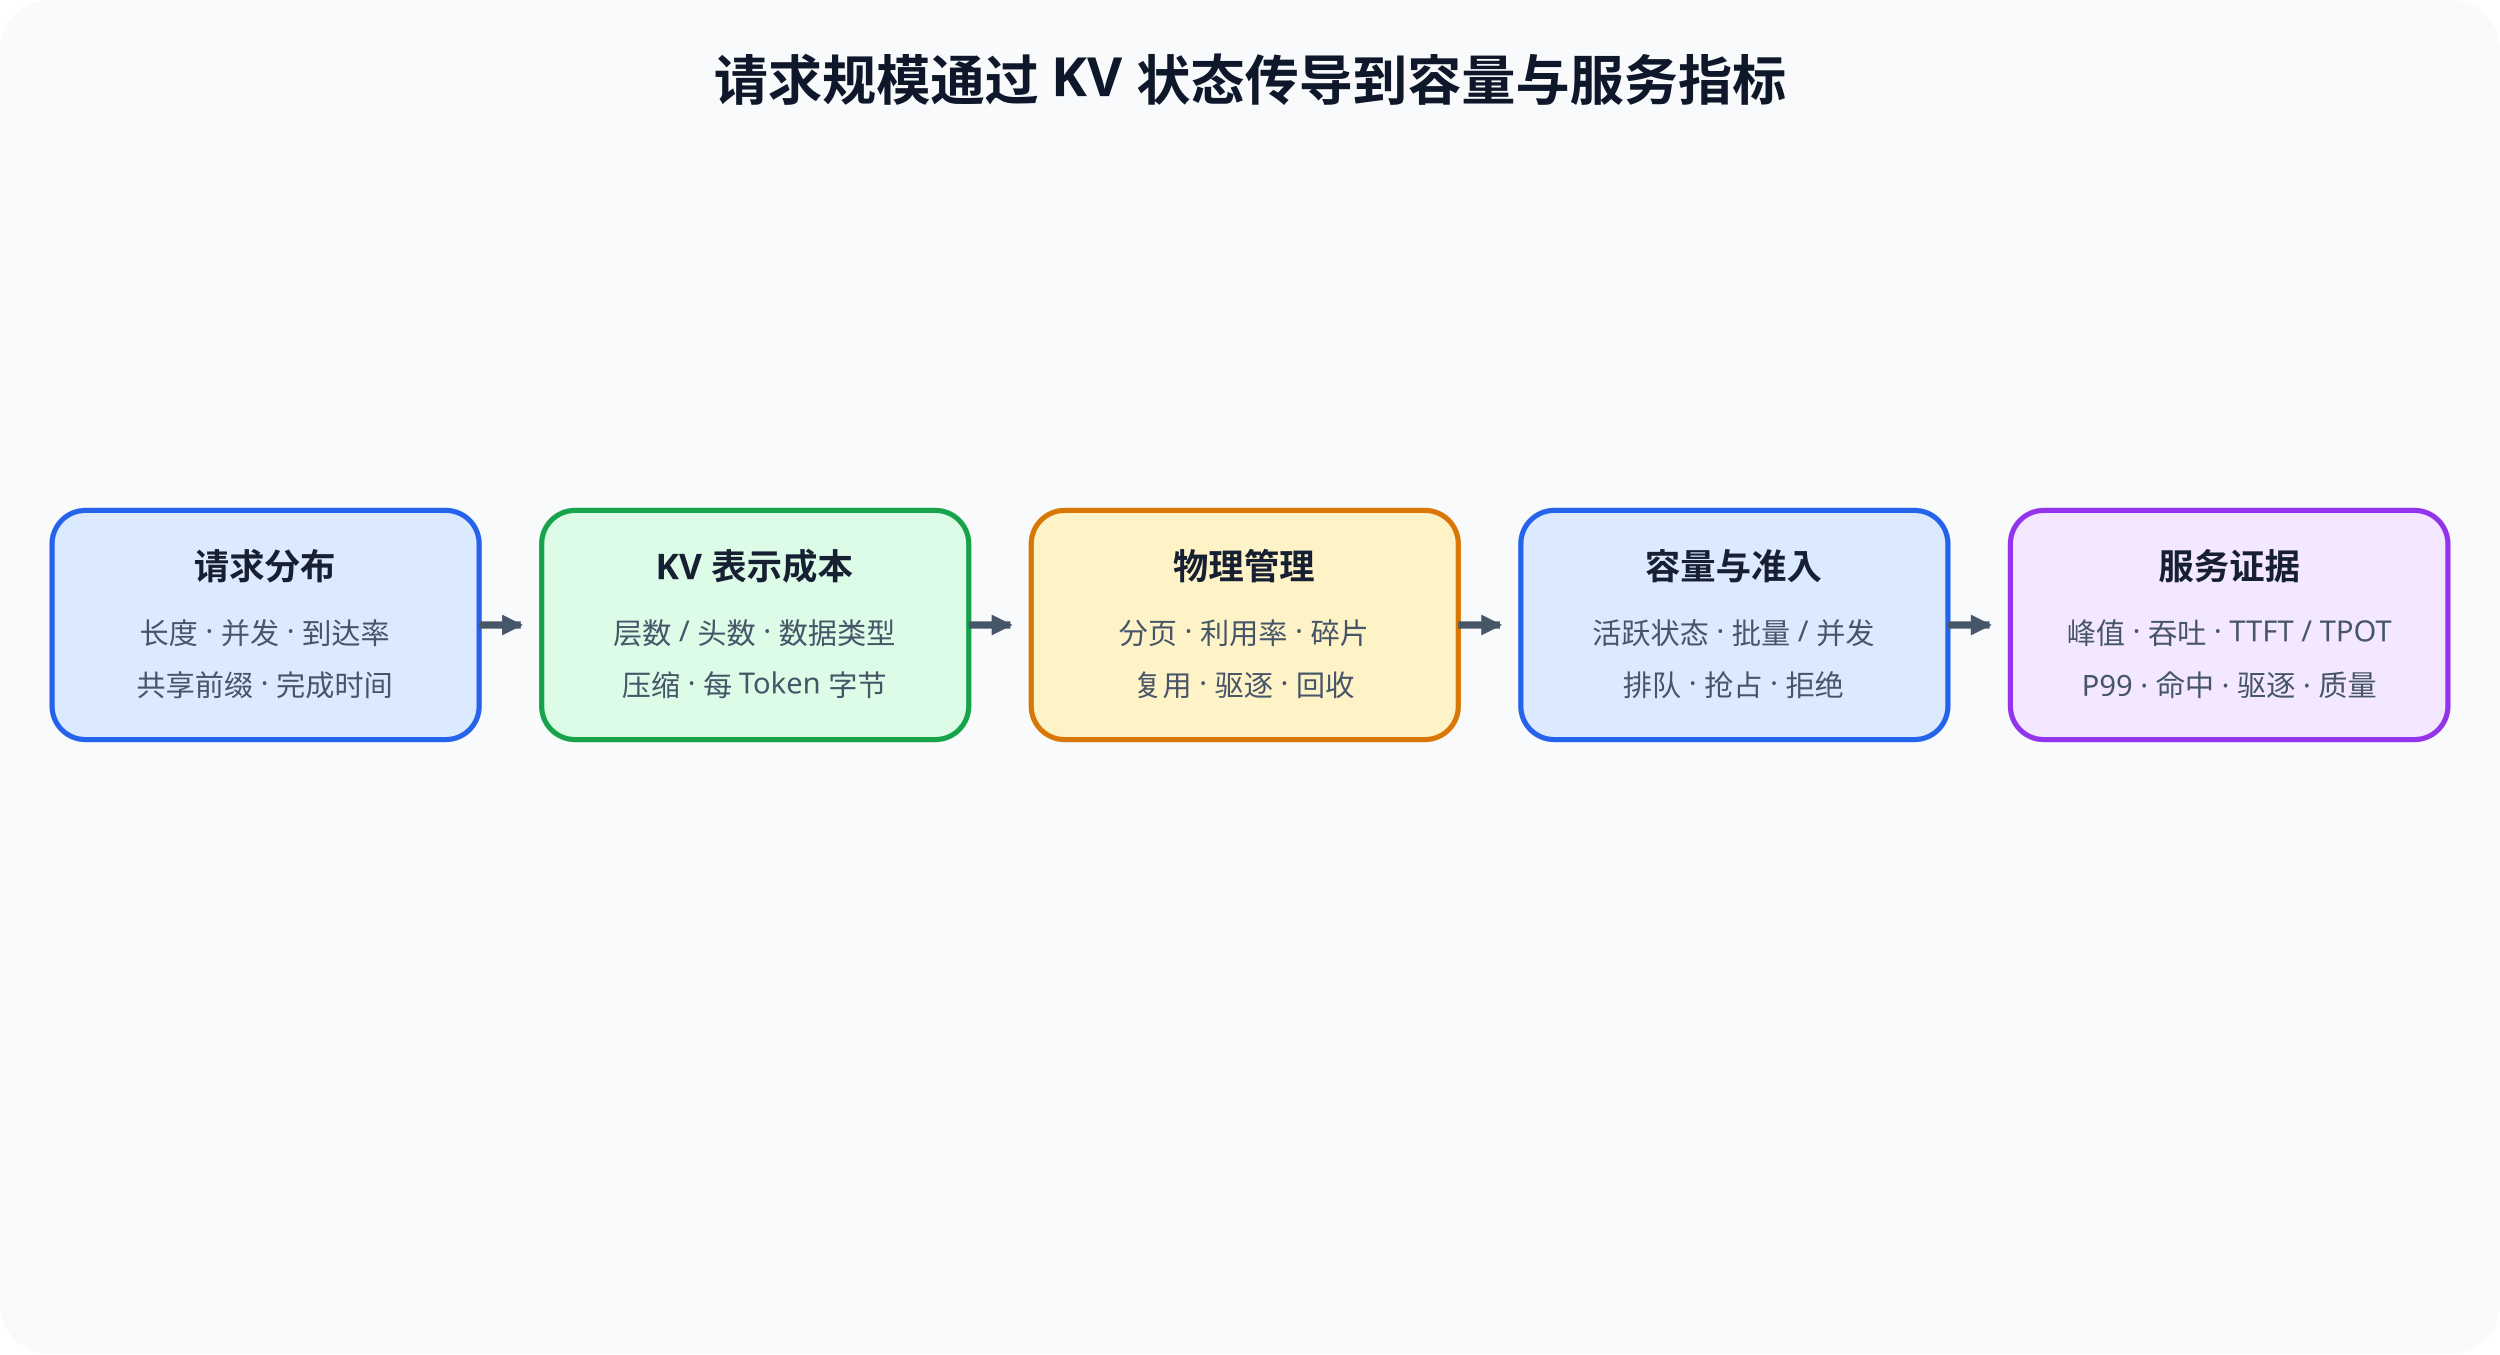
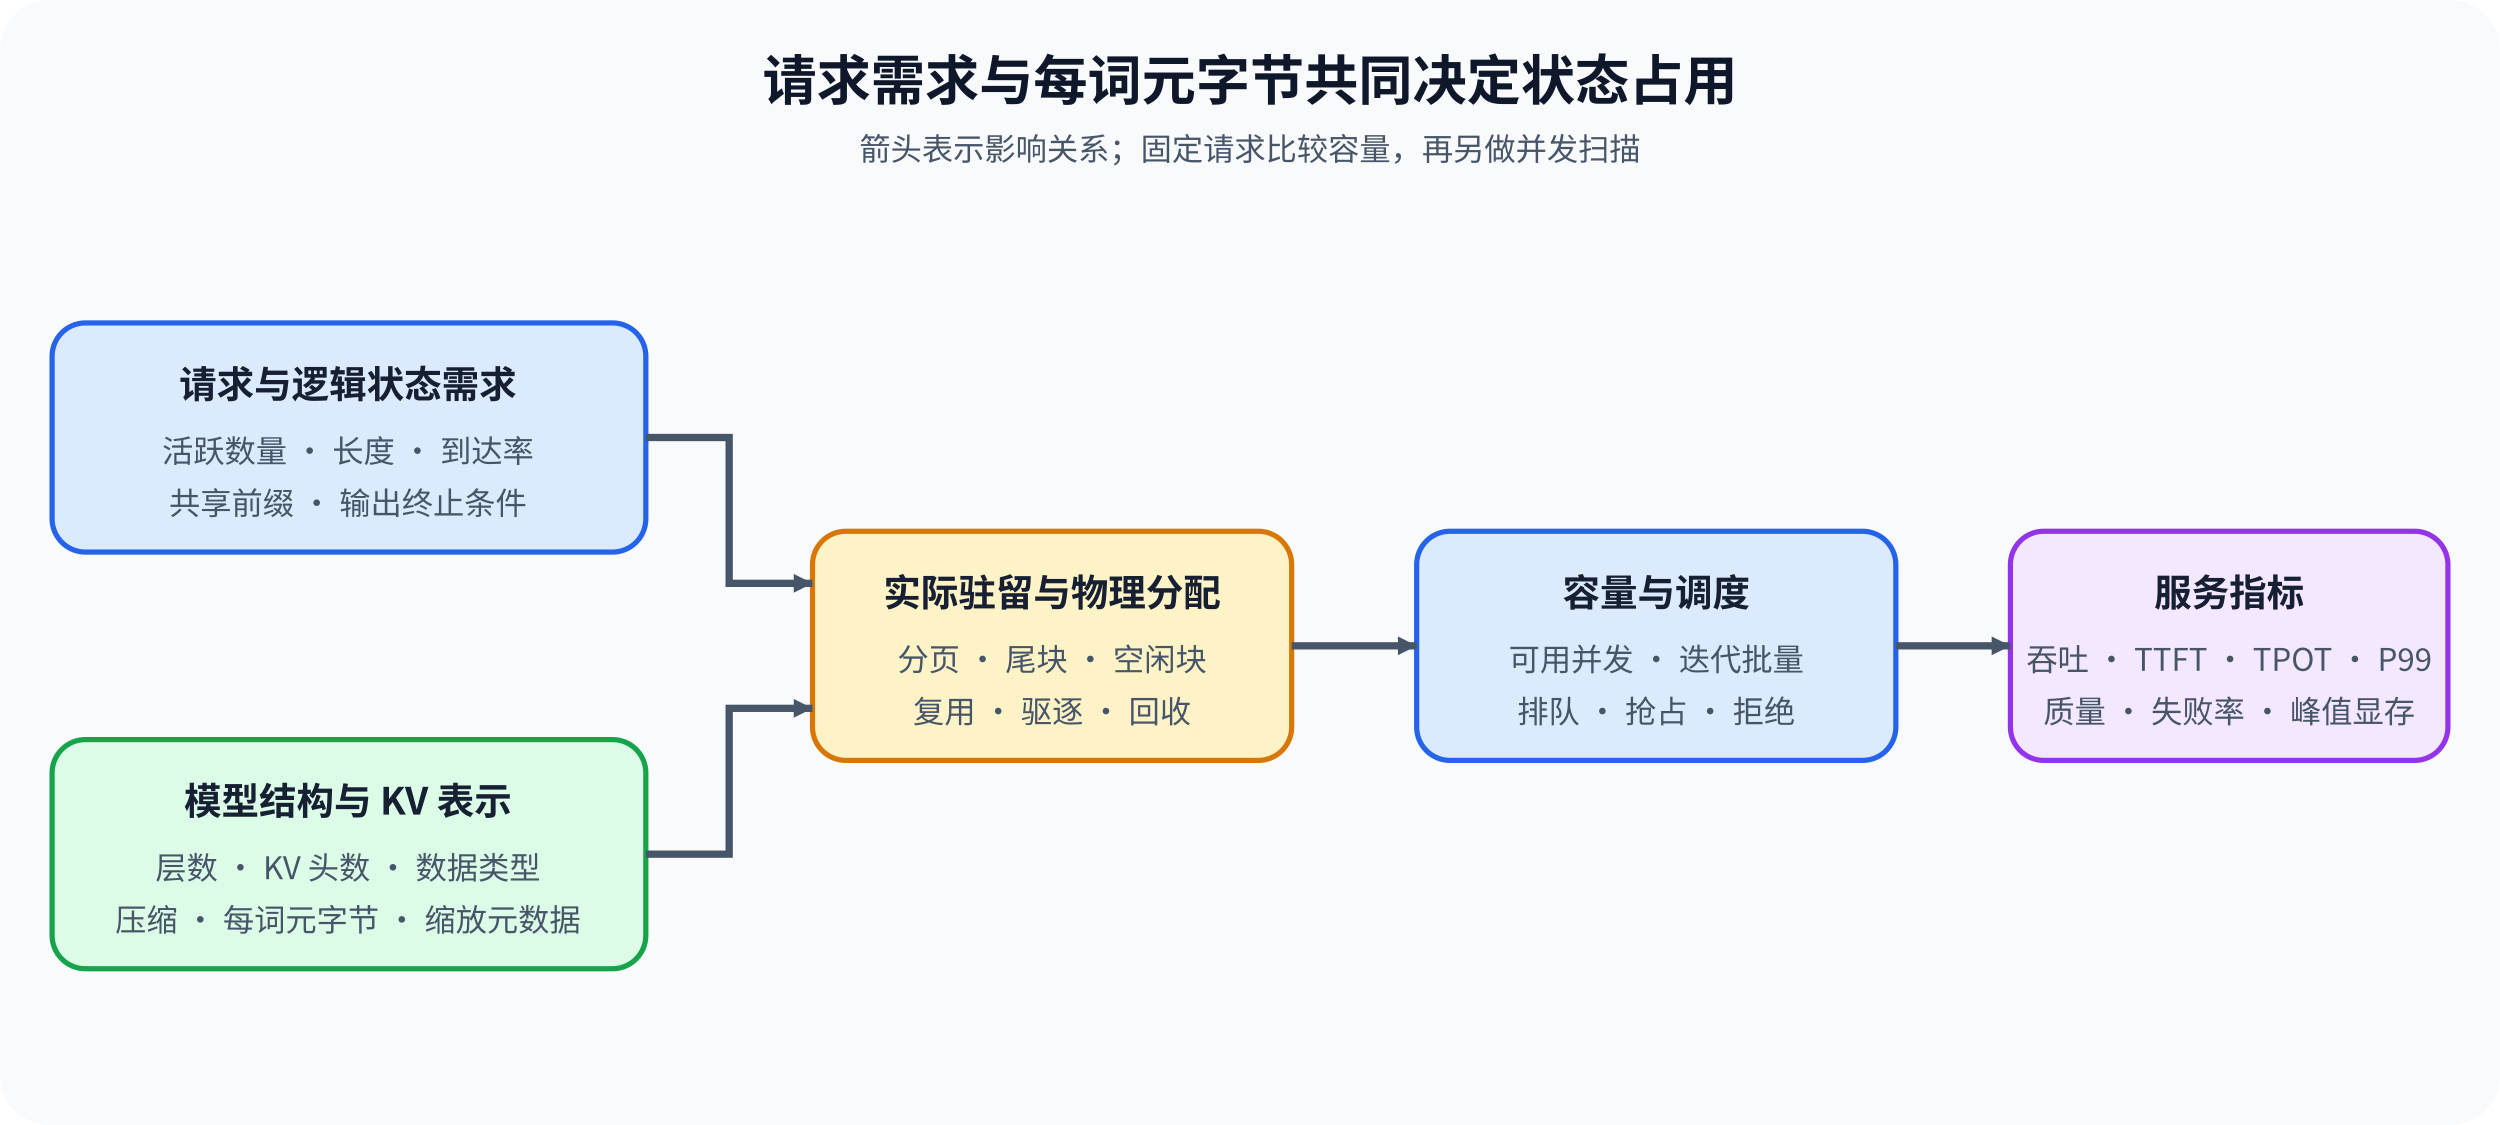
- <svg xmlns="http://www.w3.org/2000/svg" width="1200" height="650" viewBox="0 0 1200 650" role="img" aria-labelledby="title desc">
+ <svg xmlns="http://www.w3.org/2000/svg" width="1200" height="540" viewBox="0 0 1200 540" role="img" aria-labelledby="title desc">
  <defs>
-     <marker id="arrow" markerWidth="10" markerHeight="10" refX="9" refY="5" orient="auto" markerUnits="userSpaceOnUse">
-       <path d="M0 0L10 5L0 10Z" fill="#475569" />
+     <marker id="arrow" markerWidth="9" markerHeight="9" refX="9" refY="4.5" orient="auto" markerUnits="userSpaceOnUse">
+       <path d="M0 0L9 4.5L0 9Z" fill="#475569" />
    </marker>
-     <style>.bg{fill:#f8fafc}.box{stroke-width:2.5}.blue{fill:#dbeafe;stroke:#2563eb}.green{fill:#dcfce7;stroke:#16a34a}.amber{fill:#fef3c7;stroke:#d97706}.violet{fill:#f3e8ff;stroke:#9333ea}.line{fill:none;stroke:#475569;stroke-width:3.5;marker-end:url(#arrow)}.title{font:700 26px sans-serif;fill:#0f172a}.head{font:700 17px sans-serif;fill:#172033}.body{font:14px sans-serif;fill:#475569}</style>
+     <style>
+       .bg{fill:#f8fafc}.box{stroke-width:2.5}.blue{fill:#dbeafe;stroke:#2563eb}.green{fill:#dcfce7;stroke:#16a34a}.amber{fill:#fef3c7;stroke:#d97706}.violet{fill:#f3e8ff;stroke:#9333ea}.line{fill:none;stroke:#475569;stroke-width:3.5}.title{font-family:"Noto Sans CJK SC",sans-serif;font-size:26px;font-weight:700;fill:#0f172a}.head{font-family:"Noto Sans CJK SC",sans-serif;font-size:18px;font-weight:700;fill:#172033}.body{font-family:"Noto Sans CJK SC",sans-serif;font-size:15px;fill:#475569}
+     </style>
  </defs>
-   <rect class="bg" width="1200" height="650" rx="24" />
-   <text x="600" y="48" text-anchor="middle" class="title">请求规模通过 KV 状态传导到容量与服务指标</text>
-   <rect class="box blue" x="25" y="245" width="205" height="110" rx="16" />
-   <text x="127" y="278" text-anchor="middle" class="head">请求分布</text>
-   <text x="127" y="309" text-anchor="middle" class="body">长度 · 并发 · 到达率</text>
-   <text x="127" y="334" text-anchor="middle" class="body">共享前缀 · 完成时间</text>
-   <rect class="box green" x="260" y="245" width="205" height="110" rx="16" />
-   <text x="362" y="278" text-anchor="middle" class="head">KV 表示成本</text>
-   <text x="362" y="309" text-anchor="middle" class="body">层数 / 头数 · 数据类型</text>
-   <text x="362" y="334" text-anchor="middle" class="body">压缩 · 每 Token 字节</text>
-   <rect class="box amber" x="495" y="245" width="205" height="110" rx="16" />
-   <text x="597" y="278" text-anchor="middle" class="head">物理管理</text>
-   <text x="597" y="309" text-anchor="middle" class="body">分页 · 利用率 · 碎片</text>
-   <text x="597" y="334" text-anchor="middle" class="body">复用 · 驱逐 · 回收</text>
-   <rect class="box blue" x="730" y="245" width="205" height="110" rx="16" />
-   <text x="832" y="278" text-anchor="middle" class="head">容量与准入</text>
-   <text x="832" y="309" text-anchor="middle" class="body">活跃状态 · 批量 / 并发</text>
-   <text x="832" y="334" text-anchor="middle" class="body">排队 · 抢占 · 拒绝</text>
-   <rect class="box violet" x="965" y="245" width="210" height="110" rx="16" />
-   <text x="1070" y="278" text-anchor="middle" class="head">服务证据</text>
-   <text x="1070" y="309" text-anchor="middle" class="body">峰值 · 吞吐 · TTFT / TPOT</text>
-   <text x="1070" y="334" text-anchor="middle" class="body">P99 · 命中 · 驱逐 · 质量</text>
-   <path class="line" d="M230 300H250" />
-   <path class="line" d="M465 300H485" />
-   <path class="line" d="M700 300H720" />
-   <path class="line" d="M935 300H955" />
+   <rect class="bg" width="1200" height="540" rx="24" />
+   <text x="600" y="48" text-anchor="middle" class="title">请求需求与每词元字节共同决定状态占用</text>
+   <text x="600" y="77" text-anchor="middle" class="body">箭头表示影响关系；固定请求比较容量，再另做并发扫描</text>
+   <rect id="requests" class="box blue" x="25" y="155" width="285" height="110" rx="16" />
+   <text x="167" y="191" text-anchor="middle" class="head">请求与逻辑状态需求</text>
+   <text x="167" y="222" text-anchor="middle" class="body">活跃数量 · 长度 · 到达率</text>
+   <text x="167" y="247" text-anchor="middle" class="body">共享前缀 · 输出终止条件</text>
+   <rect id="representation" class="box green" x="25" y="355" width="285" height="110" rx="16" />
+   <text x="167" y="391" text-anchor="middle" class="head">模型结构与 KV 表示</text>
+   <text x="167" y="422" text-anchor="middle" class="body">层数 · KV 头数 · 数据类型</text>
+   <text x="167" y="447" text-anchor="middle" class="body">压缩 · 每词元字节 · 缩放元数据</text>
+   <rect id="allocation" class="box amber" x="390" y="255" width="230" height="110" rx="16" />
+   <text x="505" y="291" text-anchor="middle" class="head">实际驻留与物理分配</text>
+   <text x="505" y="322" text-anchor="middle" class="body">分页 · 尾块 · 空闲块</text>
+   <text x="505" y="347" text-anchor="middle" class="body">复用 · 驱逐 · 回收</text>
+   <rect id="capacity" class="box blue" x="680" y="255" width="230" height="110" rx="16" />
+   <text x="795" y="291" text-anchor="middle" class="head">容量与调度</text>
+   <text x="795" y="322" text-anchor="middle" class="body">可用并发 · 迭代批量</text>
+   <text x="795" y="347" text-anchor="middle" class="body">排队 · 抢占 · 拒绝</text>
+   <rect id="metrics" class="box violet" x="965" y="255" width="210" height="110" rx="16" />
+   <text x="1070" y="291" text-anchor="middle" class="head">服务指标</text>
+   <text x="1070" y="322" text-anchor="middle" class="body">吞吐 · TTFT · TPOT · P99</text>
+   <text x="1070" y="347" text-anchor="middle" class="body">质量 · 失败率 · 峰值显存</text>
+   <path class="line" d="M310 210H350V280H390" data-source="requests" data-target="allocation" marker-end="url(#arrow)" />
+   <path class="line" d="M310 410H350V340H390" data-source="representation" data-target="allocation" marker-end="url(#arrow)" />
+   <path class="line" d="M620 310H680" data-source="allocation" data-target="capacity" marker-end="url(#arrow)" />
+   <path class="line" d="M910 310H965" data-source="capacity" data-target="metrics" marker-end="url(#arrow)" />
</svg>
